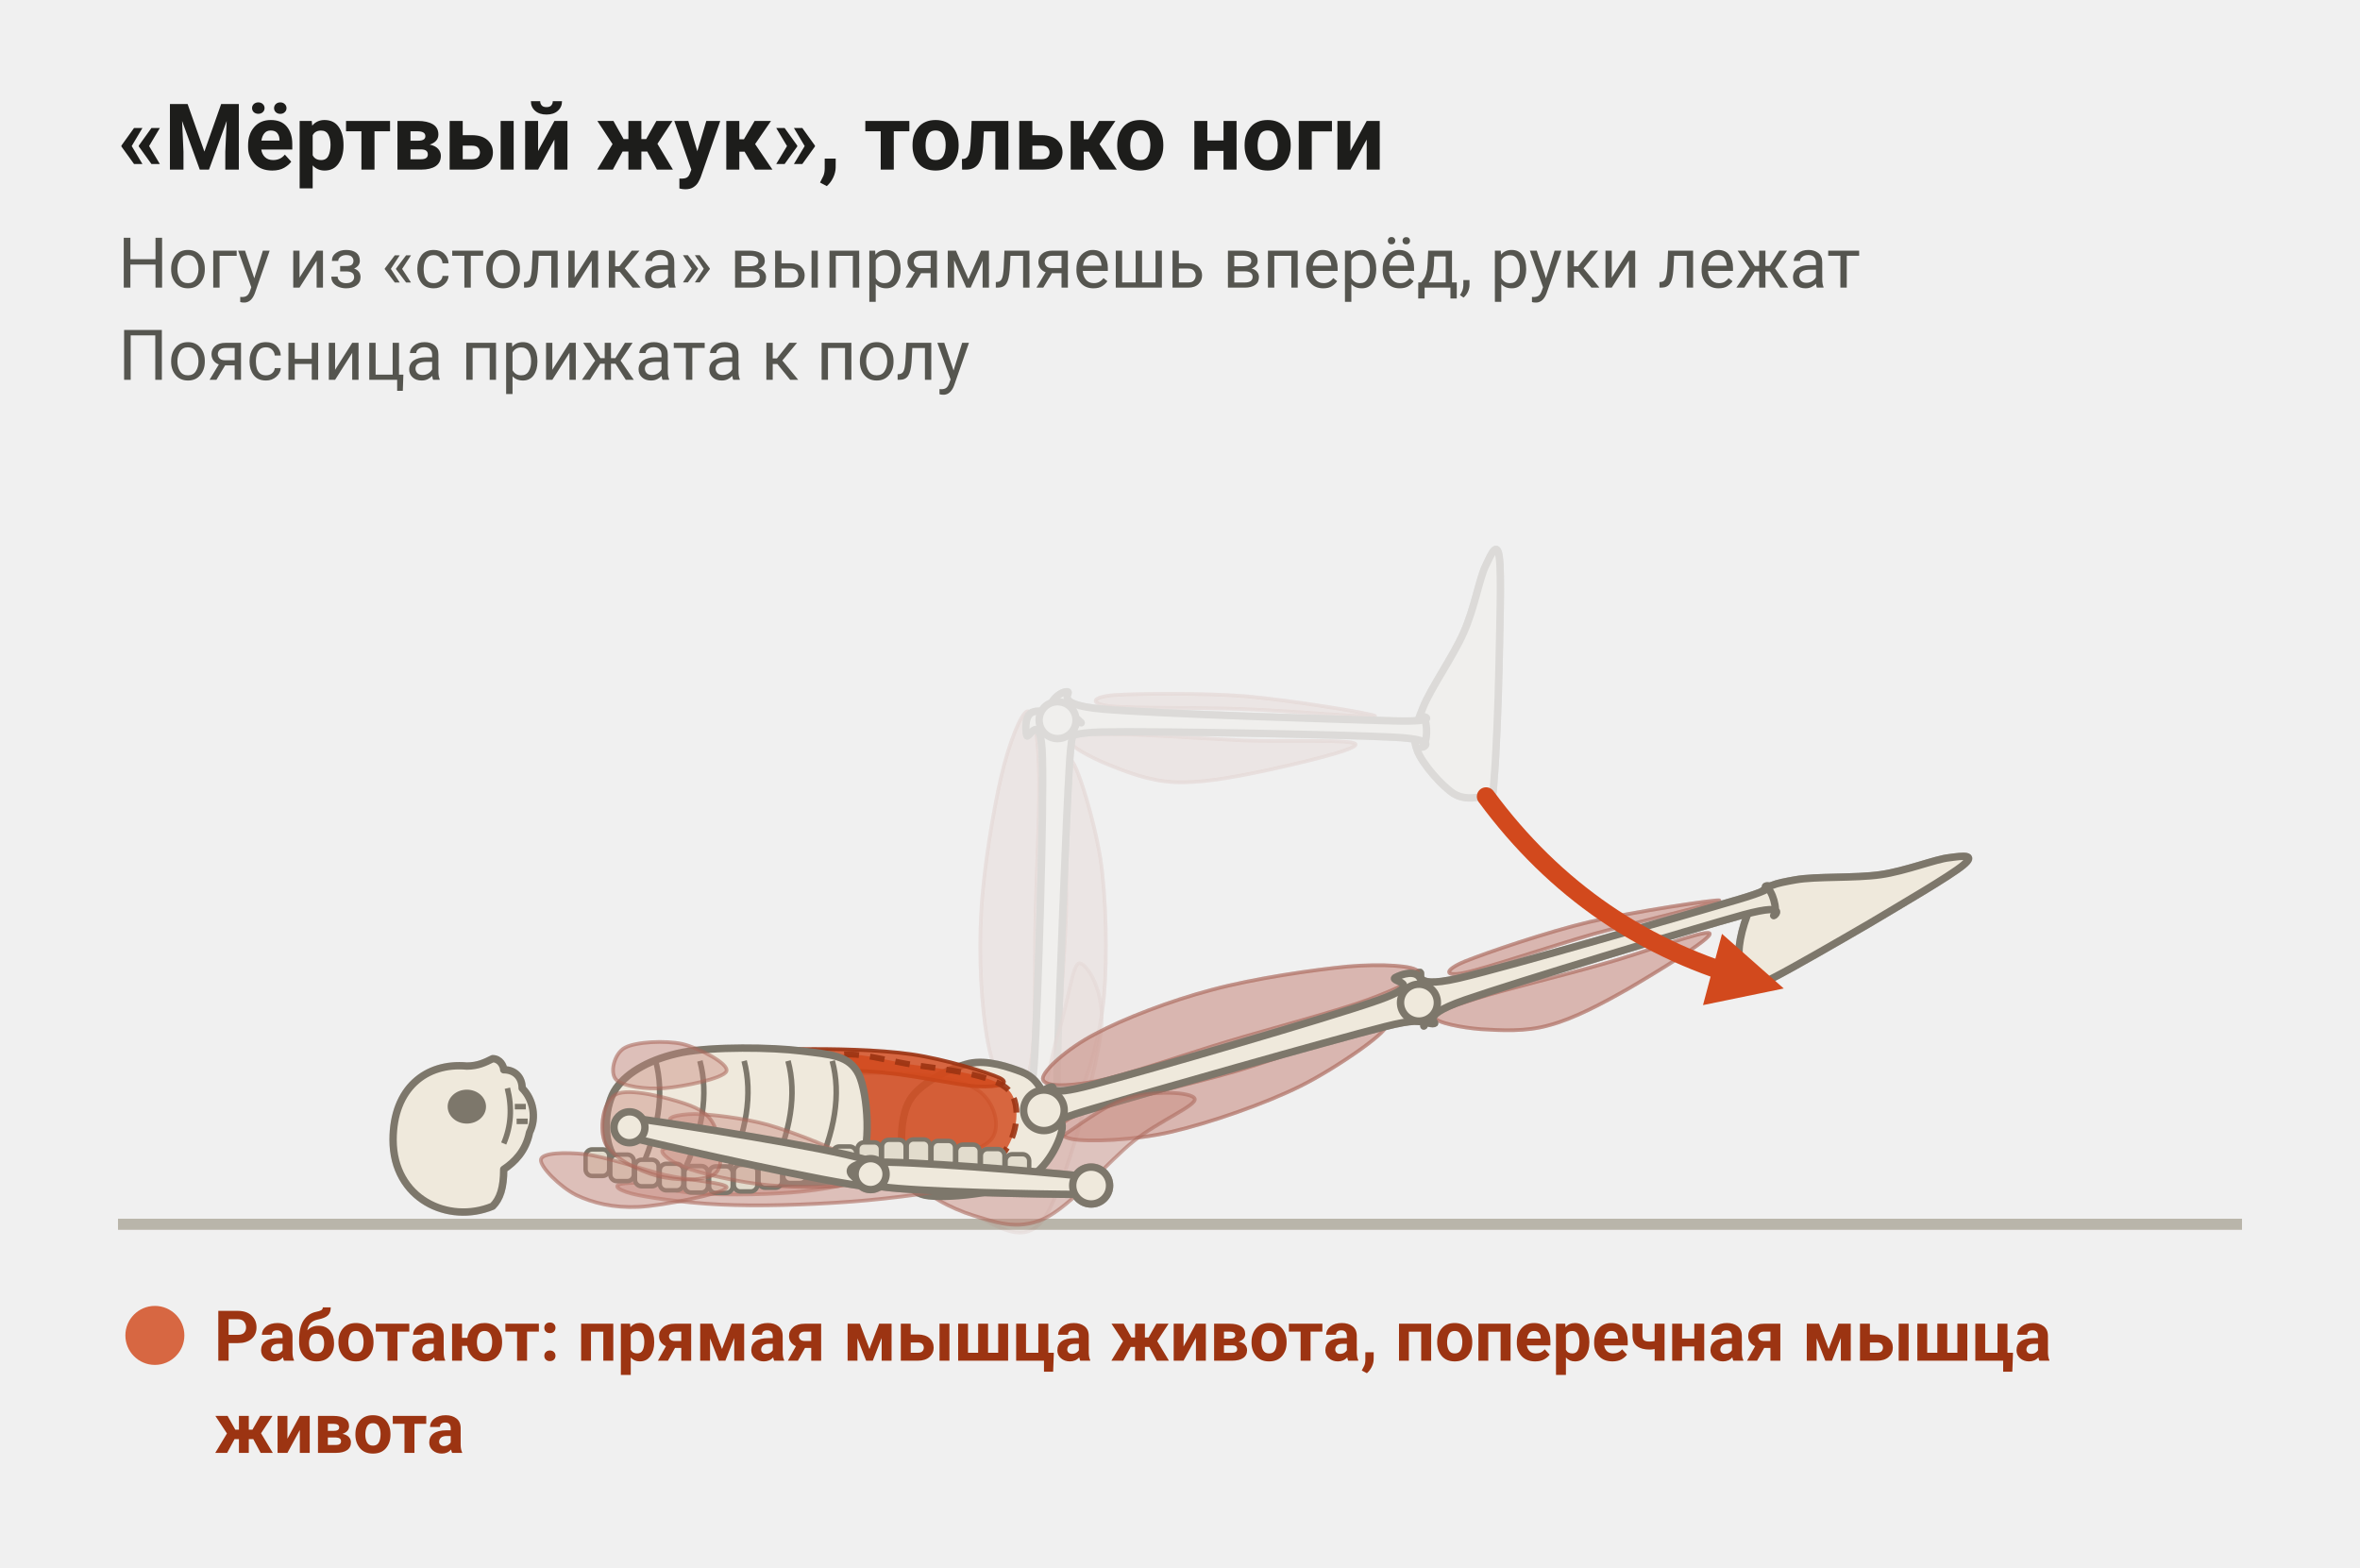
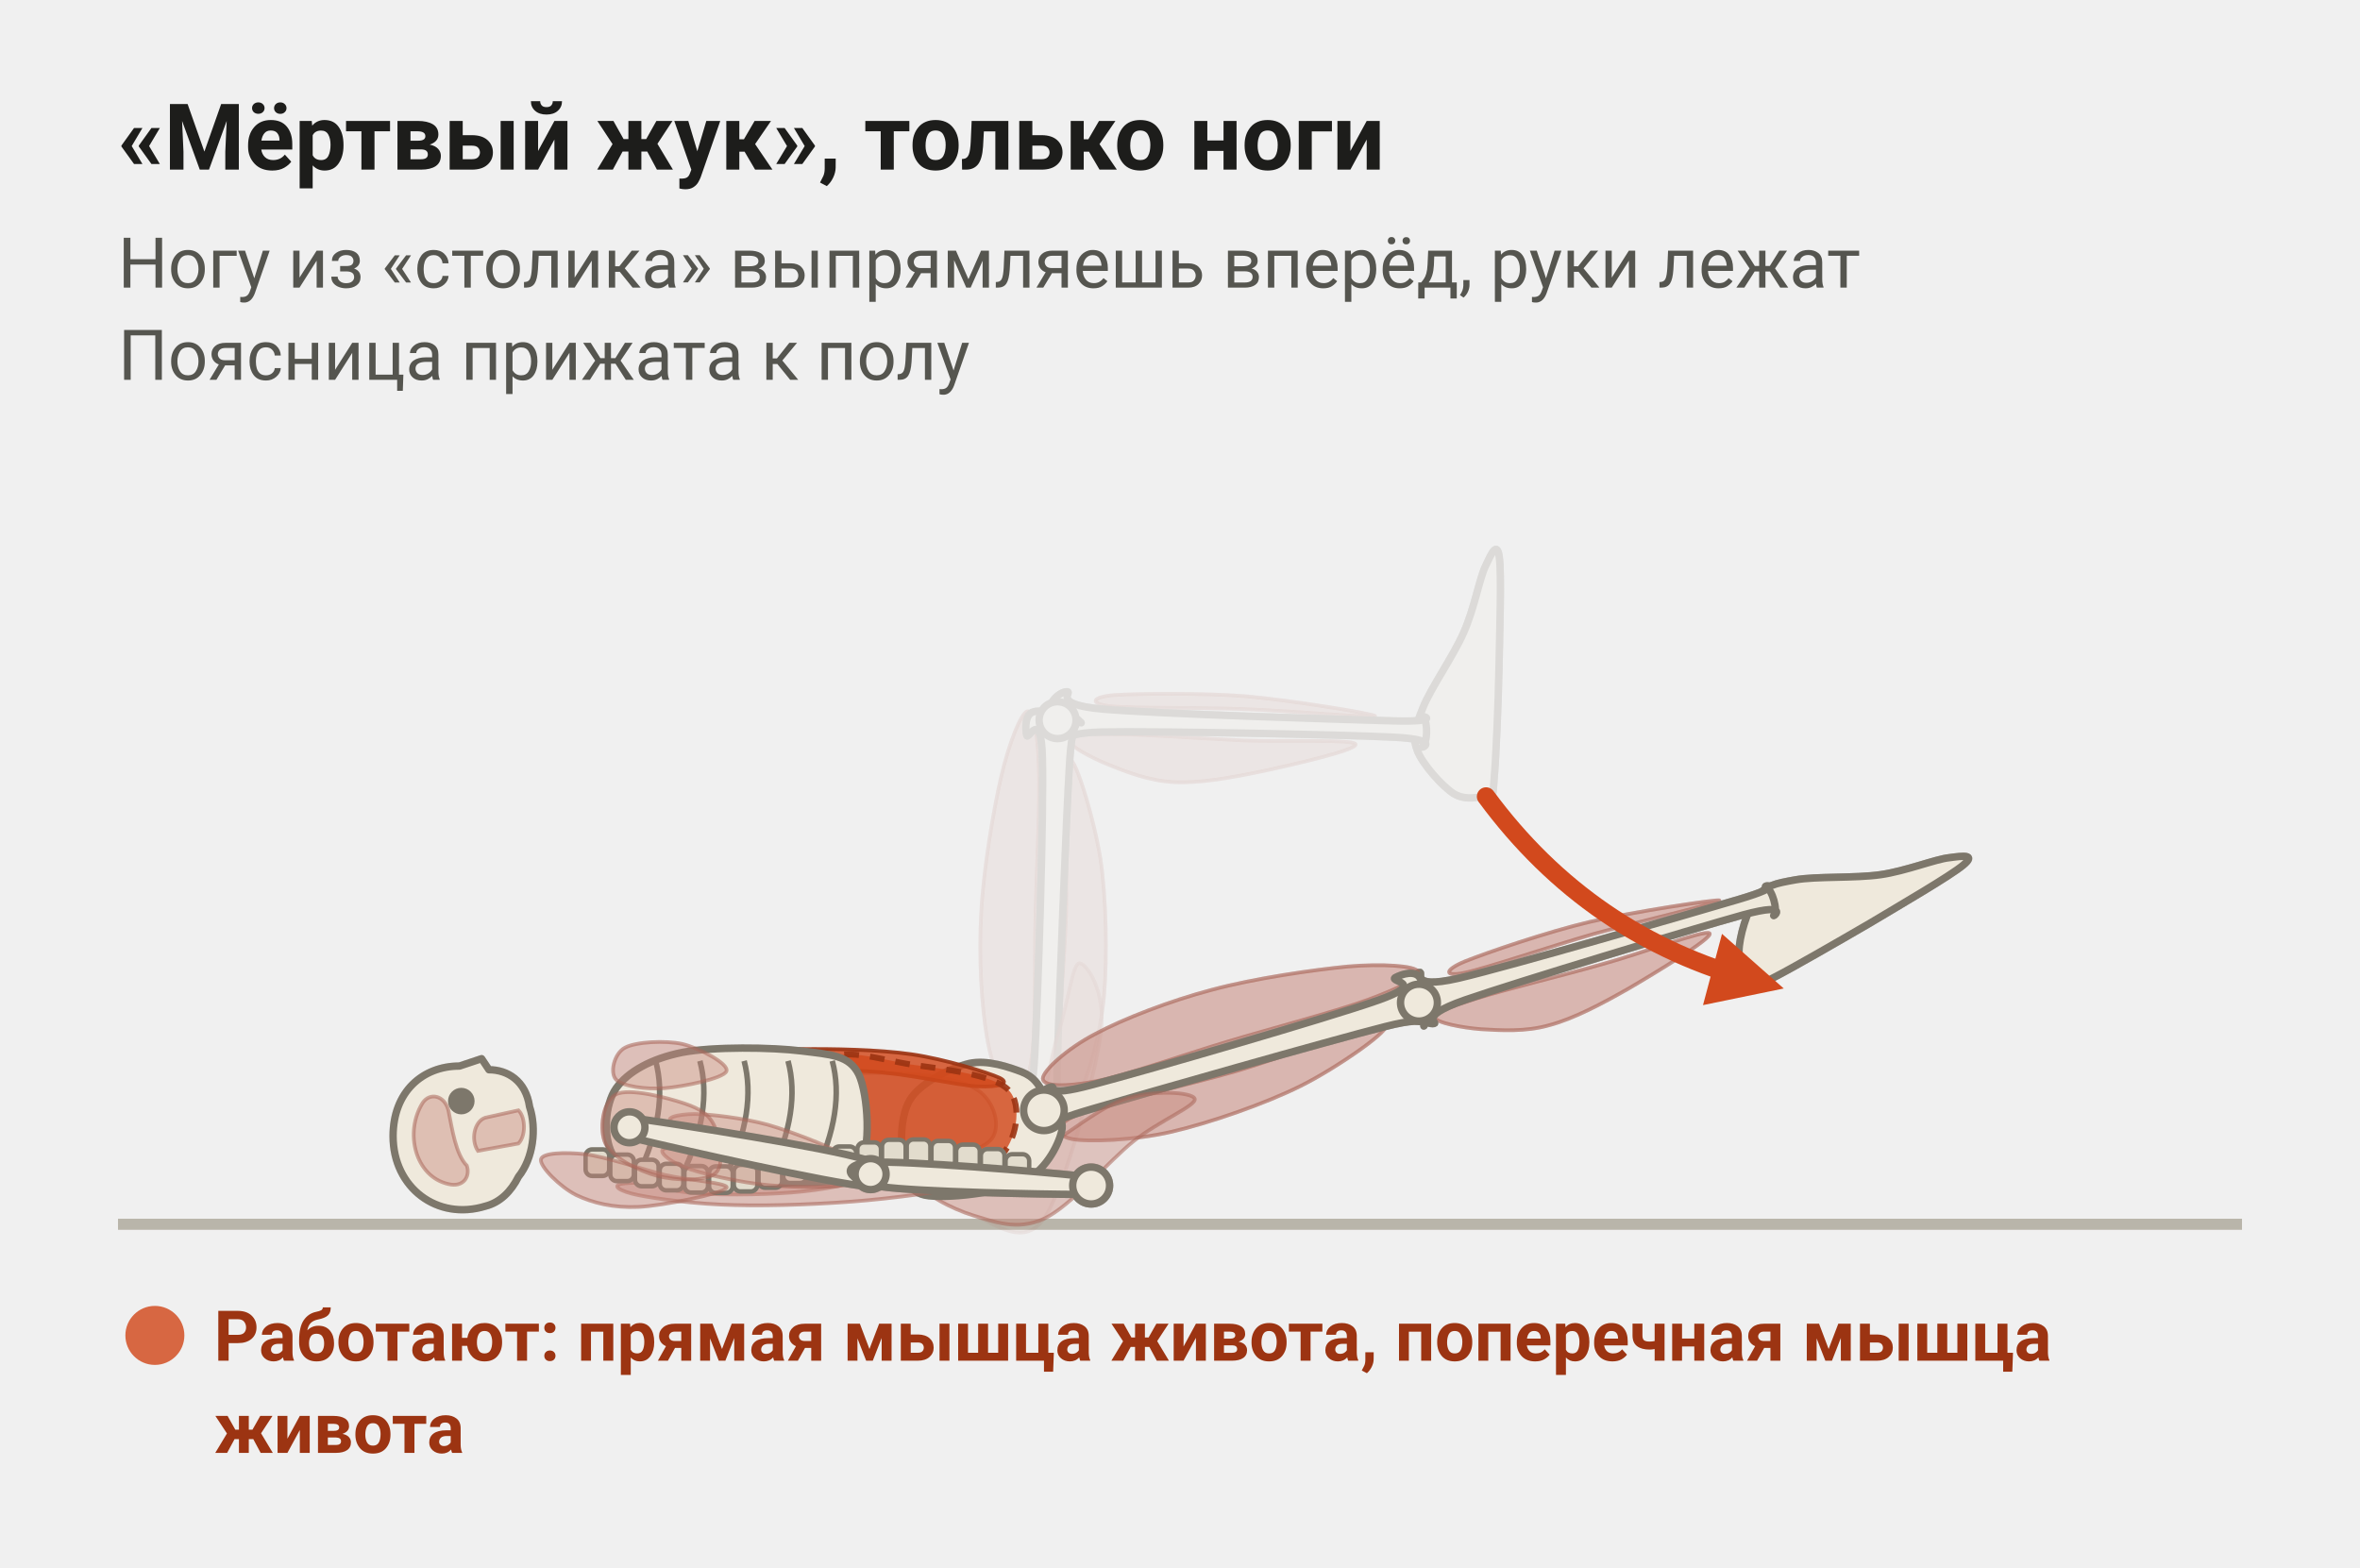
<svg xmlns="http://www.w3.org/2000/svg" viewBox="0 0 640 425" role="img" aria-label="«Мёртвый жук», только ноги: Ногу из «столика» выпрямляешь вперёд, руки лежат">
  <style>
.bone{fill:#efe9dc;stroke:#7d776b;stroke-width:2;stroke-linejoin:round}
.joint{fill:#efe9dc;stroke:#7d776b;stroke-width:2}
.vert{fill:#e2dccd;stroke:#7d776b;stroke-width:1.2}
.m{fill:#c7867a;fill-opacity:.42;stroke:#a9665a;stroke-opacity:.55;stroke-width:1}
.on{fill:#d2491d;fill-opacity:.82;stroke:#9c3412;stroke-opacity:.9}
.plate{fill:#3a3a37;fill-opacity:.1;stroke:#3a3a37;stroke-width:3}
.bar{fill:#3a3a37}
.ghost{opacity:.18}
.ground{stroke:#b9b5aa;stroke-width:3}
.guide{stroke:#3d7fb8;stroke-width:2.5;stroke-dasharray:8 7;fill:none}
.arrow{stroke:#d2491d;stroke-width:5;fill:none;stroke-linecap:round;marker-end:url(#ah)}
.ahead{fill:#d2491d}
.lead{stroke:#6b6b66;stroke-width:1.5;fill:none}
.t{font:600 21px system-ui,-apple-system,"Segoe UI",Roboto,sans-serif;fill:#1d1d1b}
.s{font:400 18px system-ui,-apple-system,"Segoe UI",Roboto,sans-serif;fill:#55554f}
.ok{fill:#2e8b57}.bad{fill:#c0392b}
.balloon{fill:#3d7fb8;fill-opacity:.25;stroke:#3d7fb8;stroke-width:2}
@media (prefers-color-scheme:dark){
.bone,.joint{fill:#d9d3c4;stroke:#3b3934}.vert{fill:#c9c2b2;stroke:#3b3934}
.plate{fill:#ecebe6;fill-opacity:.12;stroke:#bdbbb3}.bar{fill:#bdbbb3}
.t{fill:#ecebe6}.s{fill:#a9a8a1}.lead{stroke:#9a9993}.ground{stroke:#55534d}
.arrow{stroke:#f0703f}.ahead{fill:#f0703f}.on{fill:#f0703f}
}
</style>
  <defs>
    <marker id="ah" viewBox="0 0 10 10" refX="6" refY="5" markerWidth="4" markerHeight="4" orient="auto">
      <path class="ahead" d="M0 0L10 5L0 10z" />
    </marker>
  </defs>
  <style>
.far{opacity:.5}.deep{stroke-dasharray:4 3;stroke-width:1.6}
.legend{font:600 19px system-ui,-apple-system,"Segoe UI",Roboto,sans-serif;fill:#9c3412}
.cue{font:400 19px system-ui,-apple-system,"Segoe UI",Roboto,sans-serif;fill:#55554f}
.ttl{font:700 25px system-ui,-apple-system,"Segoe UI",Roboto,sans-serif;fill:#1d1d1b}
.lg{fill:#d2491d;fill-opacity:.82}.okc{fill:#2e8b57}.badc{fill:#c0392b}
.mark{stroke:#fff;stroke-width:3.5;fill:none;stroke-linecap:round}
.floor{stroke:#b9b5aa;stroke-width:3}.equip{fill:#d9d5ca;stroke:#8f8a7e;stroke-width:2}
.cable{stroke:#8f8a7e;stroke-width:2;stroke-dasharray:6 5}
@media (prefers-color-scheme:dark){.legend{fill:#f59b72}.cue{fill:#a9a8a1}.ttl{fill:#ecebe6}
.lg{fill:#f0703f}.floor{stroke:#55534d}.equip{fill:#2c2c30;stroke:#77756d}.cable{stroke:#77756d}}
</style>
  <text class="ttl" x="32" y="46" text-anchor="start">«Мёртвый жук», только ноги</text>
  <text class="cue" x="32" y="78" text-anchor="start">Ногу из «столика» выпрямляешь вперёд, руки лежат</text>
  <text class="cue" x="32" y="103" text-anchor="start">Поясница прижата к полу</text>
  <line class="floor" x1="32" y1="332" x2="608" y2="332" />
  <g class="ghost">
    <g class="far">
      <path class="m" d="M227.0 313.1C230.9 313.1 214.6 306.8 208.2 305.0C201.7 303.2 192.3 302.1 188.3 302.1C184.4 302.1 177.9 303.2 184.4 305.1C190.8 306.9 223.0 313.1 227.0 313.1Z" />
      <path class="m" d="M228.9 320.5C233.1 322.2 215.6 322.1 208.4 321.4C201.1 320.8 189.7 318.2 185.5 316.5C181.3 314.9 175.9 310.7 183.1 311.4C190.4 312.1 224.7 318.8 228.9 320.5Z" />
      <path class="m" d="M194.0 318.2C191.5 320.4 183.2 320.2 178.3 318.9C173.3 317.6 166.2 314.0 164.3 310.3C162.4 306.6 163.4 298.6 167.0 296.8C170.5 294.9 181.0 297.7 185.5 299.2C190.0 300.7 192.4 302.3 193.8 305.5C195.2 308.7 196.6 316.0 194.0 318.2Z" />
      <path class="bone" d="M235.5 321.8C245.7 322.7 244.5 317.3 234.2 314.3C223.9 311.2 184.6 305.0 173.8 303.5C163.0 302.0 169.5 304.5 169.4 305.4C169.2 306.3 161.7 306.2 172.8 308.9C183.8 311.6 225.2 320.9 235.5 321.8Z" />
      <path class="bone" d="M236.3 315.2C227.3 315.7 229.5 320.3 239.0 321.8C248.4 323.2 283.3 323.9 292.7 323.9C302.2 323.9 295.8 322.4 295.9 321.5C295.9 320.7 302.9 319.9 293.0 318.9C283.1 317.8 245.3 314.7 236.3 315.2Z" />
      <circle class="joint" cx="170.7" cy="305.7" r="4.2" />
      <circle class="joint" cx="236.1" cy="318.4" r="4.2" />
      <circle class="joint" cx="295.9" cy="321.5" r="5" />
      <path class="bone" d="M403.4 215.5C401.6 216.2 397.4 217.2 394.2 215.2C391.1 213.2 385.7 207.2 384.3 203.4C382.9 199.5 383.8 197.2 385.9 191.9C388.0 186.6 394.1 178.0 396.9 171.6C399.8 165.2 401.2 156.8 402.9 153.4C404.5 150.0 406.0 146.6 406.6 151.2C407.2 155.8 406.7 171.1 406.5 181.1C406.3 191.1 405.7 205.3 405.2 211.0C404.7 216.7 405.3 214.8 403.4 215.5Z" />
      <path class="m" d="M367.6 201.8C368.4 203.3 350.1 207.5 342.0 209.2C333.8 210.9 325.5 212.4 318.6 212.1C311.7 211.8 305.4 209.3 300.5 207.3C295.7 205.4 289.4 201.9 289.6 200.5C289.9 199.1 293.9 199.0 301.8 199.1C309.8 199.1 326.3 200.3 337.2 200.8C348.2 201.2 366.8 200.4 367.6 201.8Z" />
      <path class="m" d="M372.9 194.2C372.9 193.6 349.4 189.8 337.6 188.8C325.9 187.9 308.3 188.1 302.2 188.5C296.1 189.0 295.2 190.8 301.1 191.5C307.0 192.1 325.5 191.8 337.5 192.3C349.5 192.7 372.9 194.8 372.9 194.2Z" />
      <path class="bone" d="M386.0 194.7C384.7 193.5 392.4 195.9 377.9 195.5C363.4 195.1 313.8 193.6 299.0 192.3C284.2 191.0 291.6 187.3 289.1 187.6C286.5 187.9 283.9 191.7 283.8 194.1C283.7 196.5 286.1 201.1 288.6 201.9C291.1 202.6 284.0 198.9 298.8 198.5C313.7 198.2 363.3 199.2 377.8 199.9C392.2 200.6 384.4 203.4 385.8 202.5C387.1 201.6 387.3 195.8 386.0 194.7Z" />
      <path class="m" d="M289.6 206.0C291.2 203.4 296.7 222.2 298.4 232.8C300.0 243.4 300.3 259.3 299.4 269.9C298.5 280.4 295.0 292.3 292.9 296.1C290.9 299.9 287.7 300.7 287.1 292.7C286.4 284.8 288.6 262.8 289.1 248.4C289.5 233.9 288.1 208.6 289.6 206.0Z" />
      <path class="m" d="M278.6 192.9C276.9 193.4 273.6 201.6 271.5 210.7C269.4 219.8 266.7 235.8 266.1 247.6C265.4 259.4 266.2 273.0 267.7 281.5C269.1 290.0 272.8 298.1 274.9 298.7C276.9 299.3 279.0 293.5 280.0 285.1C280.9 276.7 280.5 260.9 280.8 248.1C281.1 235.2 282.1 217.1 281.7 207.9C281.4 198.7 280.3 192.5 278.6 192.9Z" />
      <path class="bone" d="M280.4 193.0C278.0 193.6 278.0 197.2 278.4 199.3C278.7 201.4 282.4 191.3 282.7 205.8C283.1 220.3 281.5 270.9 280.6 286.2C279.8 301.5 277.5 294.9 277.7 297.7C277.8 300.5 280.0 302.7 281.6 303.1C283.2 303.6 286.4 302.6 287.3 300.2C288.1 297.7 286.3 304.2 286.7 288.5C287.2 272.8 289.1 221.5 290.1 206.0C291.1 190.6 294.4 197.7 292.8 195.6C291.1 193.4 282.8 192.4 280.4 193.0Z" />
      <circle class="joint" cx="286.8" cy="195.3" r="5" />
    </g>
    <path class="bone" d="M403.4 215.5C401.6 216.2 397.4 217.2 394.2 215.2C391.1 213.2 385.7 207.2 384.3 203.4C382.9 199.5 383.8 197.2 385.9 191.9C388.0 186.6 394.1 178.0 396.9 171.6C399.8 165.2 401.2 156.8 402.9 153.4C404.5 150.0 406.0 146.6 406.6 151.2C407.2 155.8 406.7 171.1 406.5 181.1C406.3 191.1 405.7 205.3 405.2 211.0C404.7 216.7 405.3 214.8 403.4 215.5Z" />
    <path class="m" d="M367.6 201.8C368.4 203.3 350.1 207.5 342.0 209.2C333.8 210.9 325.5 212.4 318.6 212.1C311.7 211.8 305.4 209.3 300.5 207.3C295.7 205.4 289.4 201.9 289.6 200.5C289.9 199.1 293.9 199.0 301.8 199.1C309.8 199.1 326.3 200.3 337.2 200.8C348.2 201.2 366.8 200.4 367.6 201.8Z" />
    <path class="m" d="M372.9 194.2C372.9 193.6 349.4 189.8 337.6 188.8C325.9 187.9 308.3 188.1 302.2 188.5C296.1 189.0 295.2 190.8 301.1 191.5C307.0 192.1 325.5 191.8 337.5 192.3C349.5 192.7 372.9 194.8 372.9 194.2Z" />
    <path class="bone" d="M386.0 194.7C384.7 193.5 392.4 195.9 377.9 195.5C363.4 195.1 313.8 193.6 299.0 192.3C284.2 191.0 291.6 187.3 289.1 187.6C286.5 187.9 283.9 191.7 283.8 194.1C283.7 196.5 286.1 201.1 288.6 201.9C291.1 202.6 284.0 198.9 298.8 198.5C313.7 198.2 363.3 199.2 377.8 199.9C392.2 200.6 384.4 203.4 385.8 202.5C387.1 201.6 387.3 195.8 386.0 194.7Z" />
    <path class="m" d="M289.6 206.0C291.2 203.4 296.7 222.2 298.4 232.8C300.0 243.4 300.3 259.3 299.4 269.9C298.5 280.4 295.0 292.3 292.9 296.1C290.9 299.9 287.7 300.7 287.1 292.7C286.4 284.8 288.6 262.8 289.1 248.4C289.5 233.9 288.1 208.6 289.6 206.0Z" />
    <path class="m" d="M278.6 192.9C276.9 193.4 273.6 201.6 271.5 210.7C269.4 219.8 266.7 235.8 266.1 247.6C265.4 259.4 266.2 273.0 267.7 281.5C269.1 290.0 272.8 298.1 274.9 298.7C276.9 299.3 279.0 293.5 280.0 285.1C280.9 276.7 280.5 260.9 280.8 248.1C281.1 235.2 282.1 217.1 281.7 207.9C281.4 198.7 280.3 192.5 278.6 192.9Z" />
    <path class="bone" d="M280.4 193.0C278.0 193.6 278.0 197.2 278.4 199.3C278.7 201.4 282.4 191.3 282.7 205.8C283.1 220.3 281.5 270.9 280.6 286.2C279.8 301.5 277.5 294.9 277.7 297.7C277.8 300.5 280.0 302.7 281.6 303.1C283.2 303.6 286.4 302.6 287.3 300.2C288.1 297.7 286.3 304.2 286.7 288.5C287.2 272.8 289.1 221.5 290.1 206.0C291.1 190.6 294.4 197.7 292.8 195.6C291.1 193.4 282.8 192.4 280.4 193.0Z" />
    <circle class="joint" cx="286.8" cy="195.3" r="5" />
    <path class="m" d="M250.8 320.9C248.8 323.2 258.6 328.0 263.9 329.6C269.3 331.2 277.3 338.7 283.1 330.5C288.8 322.3 296.9 292.0 298.5 280.4C300.1 268.9 294.7 261.3 292.8 261.2C290.8 261.1 289.9 271.0 287.0 280.0C284.2 289.1 282.0 308.5 275.9 315.3C269.9 322.1 252.8 318.5 250.8 320.9Z" />
    <path class="bone" d="M287.9 306.8C286.9 310.9 283.3 317.8 277.1 320.6C270.9 323.5 256.2 325.2 250.8 324.1C245.4 322.9 245.4 318.1 244.8 313.7C244.2 309.3 244.2 301.8 247.2 297.6C250.2 293.4 257.8 289.6 262.8 288.4C267.7 287.3 273.7 289.4 277.1 290.7C280.5 292.1 281.3 293.8 283.1 296.5C284.9 299.2 288.9 302.8 287.9 306.8Z" />
    <circle class="joint" cx="283.1" cy="301.1" r="5.5" />
    <path class="m" d="M232.9 319.9C229.9 321.6 219.7 323.2 211.3 323.6C203.0 324.1 187.8 324.2 182.6 322.7C177.4 321.2 175.4 316.7 180.2 314.9C185.0 313.0 203.2 311.8 211.3 311.7C219.5 311.5 225.7 312.6 229.3 314.0C232.9 315.3 235.8 318.3 232.9 319.9Z" />
    <path class="m" d="M268.7 309.1C265.7 312.4 255.8 314.8 247.2 315.3C238.6 315.9 223.3 316.0 217.3 312.6C211.3 309.1 207.3 298.2 211.3 294.6C215.3 291.0 232.3 290.8 241.2 291.0C250.2 291.1 260.6 292.5 265.1 295.6C269.7 298.6 271.7 305.8 268.7 309.1Z" />
    <path class="m" d="M271.1 292.3C268.1 290.9 256.2 287.2 247.2 285.9C238.2 284.6 225.7 284.4 217.3 284.5C208.9 284.6 200.0 285.3 197.0 286.4C194.0 287.4 193.0 290.3 199.4 291.0C205.7 291.7 224.3 289.9 235.2 290.5C246.2 291.1 259.2 294.3 265.1 294.6C271.1 294.9 274.1 293.8 271.1 292.3Z" />
    <path class="m" d="M265.1 320.9C265.1 321.8 246.2 324.5 235.2 325.5C224.3 326.5 209.7 327.1 199.4 326.8C189.0 326.6 178.0 325.1 173.1 324.1C168.1 323.1 165.1 321.3 169.5 320.9C173.9 320.4 188.4 321.5 199.4 321.3C210.3 321.2 224.3 320.0 235.2 319.9C246.2 319.9 265.1 319.9 265.1 320.9Z" />
    <path class="bone" d="M232.9 316.7C229.3 321.6 220.1 320.3 211.3 320.9C202.6 321.4 187.8 321.3 180.2 319.9C172.7 318.6 168.1 316.7 165.9 312.6C163.7 308.4 163.9 299.6 167.1 295.1C170.3 290.6 176.6 287.1 185.0 285.4C193.4 283.8 209.3 284.0 217.3 285.0C225.3 286.0 230.3 286.1 232.9 291.4C235.4 296.7 236.4 311.8 232.9 316.7Z" />
    <path class="lead" style="stroke:#7d776b" d="M220.9 318.6Q229.3 301.1 225.7 287.7" />
    <path class="lead" style="stroke:#7d776b" d="M208.9 318.6Q217.3 301.1 213.7 287.7" />
    <path class="lead" style="stroke:#7d776b" d="M197.0 318.6Q205.3 301.1 201.8 287.7" />
    <path class="lead" style="stroke:#7d776b" d="M185.0 318.6Q193.4 301.1 189.8 287.7" />
    <path class="lead" style="stroke:#7d776b" d="M173.1 318.6Q181.4 301.1 177.8 287.7" />
    <path class="m" d="M197.0 290.5C197.8 288.5 189.6 284.2 185.0 283.1C180.4 282.1 172.5 282.5 169.5 284.1C166.5 285.7 165.3 291.0 167.1 292.8C168.9 294.6 175.2 295.5 180.2 295.1C185.2 294.7 196.2 292.5 197.0 290.5Z" />
    <rect class="vert" x="272.3" y="313.4" width="7.2" height="6.4" rx="1.8" transform="rotate(-90.0 275.9 316.6)" />
    <rect class="vert" x="265.6" y="312.0" width="7.2" height="6.4" rx="1.8" transform="rotate(-90.0 269.2 315.2)" />
    <rect class="vert" x="258.9" y="310.8" width="7.2" height="6.4" rx="1.8" transform="rotate(-90.0 262.5 314.0)" />
    <rect class="vert" x="252.2" y="309.8" width="7.2" height="6.4" rx="1.8" transform="rotate(-90.0 255.8 313.0)" />
    <rect class="vert" x="245.5" y="309.4" width="7.2" height="6.4" rx="1.8" transform="rotate(-90.0 249.1 312.6)" />
    <rect class="vert" x="238.8" y="309.5" width="7.2" height="6.4" rx="1.8" transform="rotate(-90.0 242.4 312.7)" />
    <rect class="vert" x="232.1" y="310.2" width="7.2" height="6.4" rx="1.8" transform="rotate(-90.0 235.7 313.4)" />
    <rect class="vert" x="225.4" y="311.3" width="7.2" height="6.4" rx="1.8" transform="rotate(-90.0 229.0 314.5)" />
    <rect class="vert" x="218.7" y="312.6" width="7.2" height="6.4" rx="1.8" transform="rotate(-90.0 222.3 315.8)" />
    <rect class="vert" x="212.0" y="314.0" width="7.2" height="6.4" rx="1.8" transform="rotate(-90.0 215.6 317.2)" />
    <rect class="vert" x="205.3" y="315.3" width="7.2" height="6.4" rx="1.8" transform="rotate(-90.0 208.9 318.5)" />
    <rect class="vert" x="198.6" y="316.3" width="7.2" height="6.4" rx="1.8" transform="rotate(-90.0 202.2 319.5)" />
    <rect class="vert" x="191.9" y="316.7" width="7.2" height="6.4" rx="1.8" transform="rotate(-90.0 195.5 319.9)" />
    <rect class="vert" x="185.2" y="316.6" width="7.2" height="6.4" rx="1.8" transform="rotate(-90.0 188.8 319.8)" />
    <rect class="vert" x="178.5" y="316.0" width="7.2" height="6.4" rx="1.8" transform="rotate(-90.0 182.1 319.2)" />
    <rect class="vert" x="171.8" y="314.9" width="7.2" height="6.4" rx="1.8" transform="rotate(-90.0 175.4 318.1)" />
    <rect class="vert" x="165.1" y="313.5" width="7.2" height="6.4" rx="1.8" transform="rotate(-90.0 168.7 316.7)" />
    <rect class="vert" x="158.4" y="312.1" width="7.2" height="6.4" rx="1.8" transform="rotate(-90.0 162.0 315.3)" />
    <path class="m" d="M197.0 322.2C195.8 323.7 179.8 327.0 173.1 327.3C166.3 327.6 160.7 326.2 156.3 324.1C151.9 321.9 146.3 316.3 146.7 314.4C147.1 312.6 153.1 312.4 158.7 313.0C164.3 313.7 173.9 317.0 180.2 318.6C186.6 320.1 198.2 320.8 197.0 322.2Z" />
    <g class="head" transform="matrix(0.000 -1.000 1.000 -0.000 127.6 309.1)">
-       <path class="bone" d="M-18 6C-23 -6 -16 -21 0 -21C14 -21 21 -12 20 -1C20 2 21 4 22 6C22 8 20 9 19 9C19 12 17 14 14 14C11 17 6 18 2 16C-3 15 -6 12 -8 9C-13 9 -16 8 -18 6Z" />
-       <ellipse cx="9" cy="-1" rx="4.6" ry="5.2" fill="#7d776b" />
-       <path class="lead" style="stroke:#7d776b" d="M-1 9Q6 12 14 10M5 12.5v3M9 12v3" />
+       <path class="bone" d="M-18 4C-22 -9 -13 -21 1 -21C13 -21 20 -13 20 -3L22 3L19 5C19 10 16 15 9 16C3 18 -5 17 -10 13C-14 11 -17 8 -18 4Z" />
+       <path class="m" d="M-12 -6C-10 -15 2 -18 10 -13C13 -11 12 -7 8 -6C3 -5 -4 -4 -7 -1C-10 0 -13 -2 -12 -6Z" />
+       <path class="m" d="M-3 2C0 0 5 1 6 4L8 13C6 15 1 15 -1 13Z" />
+       <circle cx="10.5" cy="-2.5" r="3.6" fill="#7d776b" />
    </g>
    <path class="m" d="M227.0 313.1C230.9 313.1 214.6 306.8 208.2 305.0C201.7 303.2 192.3 302.1 188.3 302.1C184.4 302.1 177.9 303.2 184.4 305.1C190.8 306.9 223.0 313.1 227.0 313.1Z" />
    <path class="m" d="M228.9 320.5C233.1 322.2 215.6 322.1 208.4 321.4C201.1 320.8 189.7 318.2 185.5 316.5C181.3 314.9 175.9 310.7 183.1 311.4C190.4 312.1 224.7 318.8 228.9 320.5Z" />
    <path class="m" d="M194.0 318.2C191.5 320.4 183.2 320.2 178.3 318.9C173.3 317.6 166.2 314.0 164.3 310.3C162.4 306.6 163.4 298.6 167.0 296.8C170.5 294.9 181.0 297.7 185.5 299.2C190.0 300.7 192.4 302.3 193.8 305.5C195.2 308.7 196.6 316.0 194.0 318.2Z" />
    <path class="bone" d="M235.5 321.8C245.7 322.7 244.5 317.3 234.2 314.3C223.9 311.2 184.6 305.0 173.8 303.5C163.0 302.0 169.5 304.5 169.4 305.4C169.2 306.3 161.7 306.2 172.8 308.9C183.8 311.6 225.2 320.9 235.5 321.8Z" />
    <path class="bone" d="M236.3 315.2C227.3 315.7 229.5 320.3 239.0 321.8C248.4 323.2 283.3 323.9 292.7 323.9C302.2 323.9 295.8 322.4 295.9 321.5C295.9 320.7 302.9 319.9 293.0 318.9C283.1 317.8 245.3 314.7 236.3 315.2Z" />
    <circle class="joint" cx="170.7" cy="305.7" r="4.2" />
    <circle class="joint" cx="236.1" cy="318.4" r="4.2" />
    <circle class="joint" cx="295.9" cy="321.5" r="5" />
  </g>
  <g>
    <g class="far">
      <path class="m" d="M227.0 313.1C230.9 313.1 214.6 306.8 208.2 305.0C201.7 303.2 192.3 302.1 188.3 302.1C184.4 302.1 177.9 303.2 184.4 305.1C190.8 306.9 223.0 313.1 227.0 313.1Z" />
      <path class="m" d="M228.9 320.5C233.1 322.2 215.6 322.1 208.4 321.4C201.1 320.8 189.7 318.2 185.5 316.5C181.3 314.9 175.9 310.7 183.1 311.4C190.4 312.1 224.7 318.8 228.9 320.5Z" />
      <path class="m" d="M194.0 318.2C191.5 320.4 183.2 320.2 178.3 318.9C173.3 317.6 166.2 314.0 164.3 310.3C162.4 306.6 163.4 298.6 167.0 296.8C170.5 294.9 181.0 297.7 185.5 299.2C190.0 300.7 192.4 302.3 193.8 305.5C195.2 308.7 196.6 316.0 194.0 318.2Z" />
      <path class="bone" d="M235.5 321.8C245.7 322.7 244.5 317.3 234.2 314.3C223.9 311.2 184.6 305.0 173.8 303.5C163.0 302.0 169.5 304.5 169.4 305.4C169.2 306.3 161.7 306.2 172.8 308.9C183.8 311.6 225.2 320.9 235.5 321.8Z" />
      <path class="bone" d="M236.3 315.2C227.3 315.7 229.5 320.3 239.0 321.8C248.4 323.2 283.3 323.9 292.7 323.9C302.2 323.9 295.8 322.4 295.9 321.5C295.9 320.7 302.9 319.9 293.0 318.9C283.1 317.8 245.3 314.7 236.3 315.2Z" />
      <circle class="joint" cx="170.7" cy="305.7" r="4.2" />
      <circle class="joint" cx="236.1" cy="318.4" r="4.2" />
      <circle class="joint" cx="295.9" cy="321.5" r="5" />
      <path class="bone" d="M476.2 266.0C474.6 264.8 471.5 261.8 471.6 258.0C471.6 254.3 473.8 246.6 476.4 243.3C478.9 240.1 481.3 239.6 486.9 238.6C492.5 237.6 503.0 238.2 510.0 237.2C516.9 236.2 524.8 233.0 528.6 232.6C532.3 232.1 536.0 231.6 532.4 234.6C528.8 237.6 515.5 245.3 507.0 250.4C498.4 255.4 486.1 262.5 481.0 265.1C475.8 267.7 477.7 267.2 476.2 266.0Z" />
      <path class="m" d="M463.6 253.1C464.8 254.2 448.8 263.9 441.6 268.1C434.4 272.2 426.9 276.2 420.2 278.0C413.6 279.9 406.8 279.4 401.6 279.1C396.4 278.7 389.3 277.3 389.1 275.9C388.9 274.6 392.7 273.2 400.3 270.8C407.8 268.4 423.9 264.5 434.4 261.5C445.0 258.6 462.4 252.0 463.6 253.1Z" />
      <path class="m" d="M466.3 244.2C466.2 243.7 442.6 247.3 431.1 250.0C419.6 252.7 403.0 258.4 397.3 260.7C391.7 263.0 391.4 265.0 397.2 263.8C403.0 262.6 420.6 256.6 432.1 253.3C443.6 250.1 466.5 244.8 466.3 244.2Z" />
      <path class="bone" d="M479.0 240.6C477.4 239.9 485.4 239.8 471.5 243.9C457.6 248.0 410.0 261.9 395.5 265.3C381.0 268.6 386.9 262.8 384.6 263.8C382.3 264.9 380.9 269.4 381.6 271.6C382.2 273.9 385.9 277.6 388.5 277.6C391.1 277.5 383.2 276.1 397.2 271.2C411.3 266.3 458.7 252.0 472.7 248.1C486.7 244.3 480.1 249.4 481.1 248.1C482.2 246.9 480.6 241.3 479.0 240.6Z" />
      <path class="m" d="M375.5 277.9C378.4 278.6 362.4 289.7 352.7 294.5C343.1 299.3 328.1 304.5 317.8 306.9C307.5 309.3 295.1 309.7 290.8 308.9C286.6 308.1 284.9 305.4 292.2 302.3C299.6 299.2 321.2 294.5 335.1 290.5C349.0 286.4 372.6 277.3 375.5 277.9Z" />
      <path class="m" d="M384.5 263.4C383.6 261.9 374.8 261.3 365.5 262.1C356.2 263.0 340.2 265.3 328.7 268.4C317.3 271.4 304.6 276.3 297.0 280.4C289.3 284.4 282.8 290.4 282.8 292.5C282.9 294.7 289.0 294.8 297.3 293.2C305.7 291.5 320.5 286.2 332.8 282.5C345.1 278.8 362.7 274.2 371.3 271.0C379.9 267.8 385.5 264.9 384.5 263.4Z" />
      <path class="bone" d="M385.0 265.1C383.7 263.1 380.3 264.1 378.4 265.1C376.5 266.2 387.3 266.5 373.6 271.3C359.9 276.1 311.3 290.2 296.5 294.1C281.7 298.1 287.3 293.9 284.6 294.9C282.0 295.9 280.6 298.7 280.7 300.3C280.8 302.0 282.7 304.7 285.2 304.8C287.8 304.8 281.1 305.1 296.2 300.7C311.2 296.3 360.6 282.2 375.6 278.4C390.7 274.5 384.9 279.9 386.4 277.7C388.0 275.5 386.4 267.2 385.0 265.1Z" />
      <circle class="joint" cx="384.8" cy="271.9" r="5" />
    </g>
    <path class="bone" d="M476.2 266.0C474.6 264.8 471.5 261.8 471.6 258.0C471.6 254.3 473.8 246.6 476.4 243.3C478.9 240.1 481.3 239.6 486.9 238.6C492.5 237.6 503.0 238.2 510.0 237.2C516.9 236.2 524.8 233.0 528.6 232.6C532.3 232.1 536.0 231.6 532.4 234.6C528.8 237.6 515.5 245.3 507.0 250.4C498.4 255.4 486.1 262.5 481.0 265.1C475.8 267.7 477.7 267.2 476.2 266.0Z" />
    <path class="m" d="M463.6 253.1C464.8 254.2 448.8 263.9 441.6 268.1C434.4 272.2 426.9 276.2 420.2 278.0C413.6 279.9 406.8 279.4 401.6 279.1C396.4 278.7 389.3 277.3 389.1 275.9C388.9 274.6 392.7 273.2 400.3 270.8C407.8 268.4 423.9 264.5 434.4 261.5C445.0 258.6 462.4 252.0 463.6 253.1Z" />
    <path class="m" d="M466.3 244.2C466.2 243.7 442.6 247.3 431.1 250.0C419.6 252.7 403.0 258.4 397.3 260.7C391.7 263.0 391.4 265.0 397.2 263.8C403.0 262.6 420.6 256.6 432.1 253.3C443.6 250.1 466.5 244.8 466.3 244.2Z" />
    <path class="bone" d="M479.0 240.6C477.4 239.9 485.4 239.8 471.5 243.9C457.6 248.0 410.0 261.9 395.5 265.3C381.0 268.6 386.9 262.8 384.6 263.8C382.3 264.9 380.9 269.4 381.6 271.6C382.2 273.9 385.9 277.6 388.5 277.6C391.1 277.5 383.2 276.1 397.2 271.2C411.3 266.3 458.7 252.0 472.7 248.1C486.7 244.3 480.1 249.4 481.1 248.1C482.2 246.9 480.6 241.3 479.0 240.6Z" />
    <path class="m" d="M375.5 277.9C378.4 278.6 362.4 289.7 352.7 294.5C343.1 299.3 328.1 304.5 317.8 306.9C307.5 309.3 295.1 309.7 290.8 308.9C286.6 308.1 284.9 305.4 292.2 302.3C299.6 299.2 321.2 294.5 335.1 290.5C349.0 286.4 372.6 277.3 375.5 277.9Z" />
    <path class="m" d="M384.5 263.4C383.6 261.9 374.8 261.3 365.5 262.1C356.2 263.0 340.2 265.3 328.7 268.4C317.3 271.4 304.6 276.3 297.0 280.4C289.3 284.4 282.8 290.4 282.8 292.5C282.9 294.7 289.0 294.8 297.3 293.2C305.7 291.5 320.5 286.2 332.8 282.5C345.1 278.8 362.7 274.2 371.3 271.0C379.9 267.8 385.5 264.9 384.5 263.4Z" />
    <path class="bone" d="M385.0 265.1C383.7 263.1 380.3 264.1 378.4 265.1C376.5 266.2 387.3 266.5 373.6 271.3C359.9 276.1 311.3 290.2 296.5 294.1C281.7 298.1 287.3 293.9 284.6 294.9C282.0 295.9 280.6 298.7 280.7 300.3C280.8 302.0 282.7 304.7 285.2 304.8C287.8 304.8 281.1 305.1 296.2 300.7C311.2 296.3 360.6 282.2 375.6 278.4C390.7 274.5 384.9 279.9 386.4 277.7C388.0 275.5 386.4 267.2 385.0 265.1Z" />
    <circle class="joint" cx="384.8" cy="271.9" r="5" />
    <path class="m" d="M250.8 320.9C248.8 323.2 258.6 328.0 263.9 329.6C269.3 331.2 275.8 333.9 283.1 330.5C290.3 327.2 300.7 314.8 307.5 309.4C314.3 304.0 324.5 299.8 324.0 298.0C323.5 296.1 312.3 295.4 304.3 298.3C296.3 301.2 284.8 311.6 275.9 315.3C267.0 319.1 252.8 318.5 250.8 320.9Z" />
    <path class="bone" d="M287.9 306.8C286.9 310.9 283.3 317.8 277.1 320.6C270.9 323.5 256.2 325.2 250.8 324.1C245.4 322.9 245.4 318.1 244.8 313.7C244.2 309.3 244.2 301.8 247.2 297.6C250.2 293.4 257.8 289.6 262.8 288.4C267.7 287.3 273.7 289.4 277.1 290.7C280.5 292.1 281.3 293.8 283.1 296.5C284.9 299.2 288.9 302.8 287.9 306.8Z" />
    <circle class="joint" cx="283.1" cy="301.1" r="5.5" />
    <path class="m" d="M232.9 319.9C229.9 321.6 219.7 323.2 211.3 323.6C203.0 324.1 187.8 324.2 182.6 322.7C177.4 321.2 175.4 316.7 180.2 314.9C185.0 313.0 203.2 311.8 211.3 311.7C219.5 311.5 225.7 312.6 229.3 314.0C232.9 315.3 235.8 318.3 232.9 319.9Z" />
    <path class="m" d="M268.7 309.1C265.7 312.4 255.8 314.8 247.2 315.3C238.6 315.9 223.3 316.0 217.3 312.6C211.3 309.1 207.3 298.2 211.3 294.6C215.3 291.0 232.3 290.8 241.2 291.0C250.2 291.1 260.6 292.5 265.1 295.6C269.7 298.6 271.7 305.8 268.7 309.1Z" />
    <path class="m on" d="M271.1 292.3C268.1 290.9 256.2 287.2 247.2 285.9C238.2 284.6 225.7 284.4 217.3 284.5C208.9 284.6 200.0 285.3 197.0 286.4C194.0 287.4 193.0 290.3 199.4 291.0C205.7 291.7 224.3 289.9 235.2 290.5C246.2 291.1 259.2 294.3 265.1 294.6C271.1 294.9 274.1 293.8 271.1 292.3Z" />
    <path class="m on deep" d="M273.5 295.6C269.5 291.4 255.6 289.9 247.2 288.7C238.8 287.4 227.7 283.5 223.3 288.2C218.9 292.9 216.9 311.7 220.9 316.7C224.9 321.8 238.8 319.1 247.2 318.6C255.6 318.1 266.7 317.6 271.1 313.7C275.5 309.9 277.5 299.7 273.5 295.6Z" />
    <path class="m" d="M265.1 320.9C265.1 321.8 246.2 324.5 235.2 325.5C224.3 326.5 209.7 327.1 199.4 326.8C189.0 326.6 178.0 325.1 173.1 324.1C168.1 323.1 165.1 321.3 169.5 320.9C173.9 320.4 188.4 321.5 199.4 321.3C210.3 321.2 224.3 320.0 235.2 319.9C246.2 319.9 265.1 319.9 265.1 320.9Z" />
    <path class="bone" d="M232.9 316.7C229.3 321.6 220.1 320.3 211.3 320.9C202.6 321.4 187.8 321.3 180.2 319.9C172.7 318.6 168.1 316.7 165.9 312.6C163.7 308.4 163.9 299.6 167.1 295.1C170.3 290.6 176.6 287.1 185.0 285.4C193.4 283.8 209.3 284.0 217.3 285.0C225.3 286.0 230.3 286.1 232.9 291.4C235.4 296.7 236.4 311.8 232.9 316.7Z" />
    <path class="lead" style="stroke:#7d776b" d="M220.9 318.6Q229.3 301.1 225.7 287.7" />
    <path class="lead" style="stroke:#7d776b" d="M208.9 318.6Q217.3 301.1 213.7 287.7" />
    <path class="lead" style="stroke:#7d776b" d="M197.0 318.6Q205.3 301.1 201.8 287.7" />
    <path class="lead" style="stroke:#7d776b" d="M185.0 318.6Q193.4 301.1 189.8 287.7" />
    <path class="lead" style="stroke:#7d776b" d="M173.1 318.6Q181.4 301.1 177.8 287.7" />
    <path class="m" d="M197.0 290.5C197.8 288.5 189.6 284.2 185.0 283.1C180.4 282.1 172.5 282.5 169.5 284.1C166.5 285.7 165.3 291.0 167.1 292.8C168.9 294.6 175.2 295.5 180.2 295.1C185.2 294.7 196.2 292.5 197.0 290.5Z" />
    <rect class="vert" x="272.3" y="313.4" width="7.2" height="6.4" rx="1.8" transform="rotate(-90.0 275.9 316.6)" />
    <rect class="vert" x="265.6" y="312.0" width="7.2" height="6.4" rx="1.8" transform="rotate(-90.0 269.2 315.2)" />
    <rect class="vert" x="258.9" y="310.8" width="7.2" height="6.4" rx="1.8" transform="rotate(-90.0 262.5 314.0)" />
    <rect class="vert" x="252.2" y="309.8" width="7.2" height="6.4" rx="1.8" transform="rotate(-90.0 255.8 313.0)" />
    <rect class="vert" x="245.5" y="309.4" width="7.2" height="6.4" rx="1.8" transform="rotate(-90.0 249.1 312.6)" />
    <rect class="vert" x="238.8" y="309.5" width="7.2" height="6.4" rx="1.8" transform="rotate(-90.0 242.4 312.7)" />
    <rect class="vert" x="232.1" y="310.2" width="7.2" height="6.4" rx="1.8" transform="rotate(-90.0 235.7 313.4)" />
    <rect class="vert" x="225.4" y="311.3" width="7.2" height="6.4" rx="1.8" transform="rotate(-90.0 229.0 314.5)" />
    <rect class="vert" x="218.7" y="312.6" width="7.2" height="6.4" rx="1.8" transform="rotate(-90.0 222.3 315.8)" />
    <rect class="vert" x="212.0" y="314.0" width="7.2" height="6.4" rx="1.8" transform="rotate(-90.0 215.6 317.2)" />
    <rect class="vert" x="205.3" y="315.3" width="7.2" height="6.4" rx="1.8" transform="rotate(-90.0 208.9 318.5)" />
    <rect class="vert" x="198.6" y="316.3" width="7.2" height="6.4" rx="1.8" transform="rotate(-90.0 202.2 319.5)" />
    <rect class="vert" x="191.9" y="316.7" width="7.2" height="6.4" rx="1.8" transform="rotate(-90.0 195.5 319.9)" />
    <rect class="vert" x="185.2" y="316.6" width="7.2" height="6.4" rx="1.8" transform="rotate(-90.0 188.8 319.8)" />
    <rect class="vert" x="178.5" y="316.0" width="7.2" height="6.4" rx="1.8" transform="rotate(-90.0 182.1 319.2)" />
    <rect class="vert" x="171.8" y="314.9" width="7.2" height="6.4" rx="1.8" transform="rotate(-90.0 175.4 318.1)" />
    <rect class="vert" x="165.1" y="313.5" width="7.2" height="6.4" rx="1.8" transform="rotate(-90.0 168.7 316.7)" />
    <rect class="vert" x="158.4" y="312.1" width="7.2" height="6.4" rx="1.8" transform="rotate(-90.0 162.0 315.3)" />
    <path class="m" d="M197.0 322.2C195.8 323.7 179.8 327.0 173.1 327.3C166.3 327.6 160.7 326.2 156.3 324.1C151.9 321.9 146.3 316.3 146.7 314.4C147.1 312.6 153.1 312.4 158.7 313.0C164.3 313.7 173.9 317.0 180.2 318.6C186.6 320.1 198.2 320.8 197.0 322.2Z" />
    <g class="head" transform="matrix(0.000 -1.000 1.000 -0.000 127.6 309.1)">
-       <path class="bone" d="M-18 6C-23 -6 -16 -21 0 -21C14 -21 21 -12 20 -1C20 2 21 4 22 6C22 8 20 9 19 9C19 12 17 14 14 14C11 17 6 18 2 16C-3 15 -6 12 -8 9C-13 9 -16 8 -18 6Z" />
-       <ellipse cx="9" cy="-1" rx="4.6" ry="5.2" fill="#7d776b" />
-       <path class="lead" style="stroke:#7d776b" d="M-1 9Q6 12 14 10M5 12.5v3M9 12v3" />
+       <path class="bone" d="M-18 4C-22 -9 -13 -21 1 -21C13 -21 20 -13 20 -3L22 3L19 5C19 10 16 15 9 16C3 18 -5 17 -10 13C-14 11 -17 8 -18 4Z" />
+       <path class="m" d="M-12 -6C-10 -15 2 -18 10 -13C13 -11 12 -7 8 -6C3 -5 -4 -4 -7 -1C-10 0 -13 -2 -12 -6Z" />
+       <path class="m" d="M-3 2C0 0 5 1 6 4L8 13C6 15 1 15 -1 13Z" />
+       <circle cx="10.5" cy="-2.5" r="3.6" fill="#7d776b" />
    </g>
    <path class="m" d="M227.0 313.1C230.9 313.1 214.6 306.8 208.2 305.0C201.7 303.2 192.3 302.1 188.3 302.1C184.4 302.1 177.9 303.2 184.4 305.1C190.8 306.9 223.0 313.1 227.0 313.1Z" />
    <path class="m" d="M228.9 320.5C233.1 322.2 215.6 322.1 208.4 321.4C201.1 320.8 189.7 318.2 185.5 316.5C181.3 314.9 175.9 310.7 183.1 311.4C190.4 312.1 224.7 318.8 228.9 320.5Z" />
    <path class="m" d="M194.0 318.2C191.5 320.4 183.2 320.2 178.3 318.9C173.3 317.6 166.2 314.0 164.3 310.3C162.4 306.6 163.4 298.6 167.0 296.8C170.5 294.9 181.0 297.7 185.5 299.2C190.0 300.7 192.4 302.3 193.8 305.5C195.2 308.7 196.6 316.0 194.0 318.2Z" />
    <path class="bone" d="M235.5 321.8C245.7 322.7 244.5 317.3 234.2 314.3C223.9 311.2 184.6 305.0 173.8 303.5C163.0 302.0 169.5 304.5 169.4 305.4C169.2 306.3 161.7 306.2 172.8 308.9C183.8 311.6 225.2 320.9 235.5 321.8Z" />
    <path class="bone" d="M236.3 315.2C227.3 315.7 229.5 320.3 239.0 321.8C248.4 323.2 283.3 323.9 292.7 323.9C302.2 323.9 295.8 322.4 295.9 321.5C295.9 320.7 302.9 319.9 293.0 318.9C283.1 317.8 245.3 314.7 236.3 315.2Z" />
    <circle class="joint" cx="170.7" cy="305.7" r="4.2" />
    <circle class="joint" cx="236.1" cy="318.4" r="4.2" />
    <circle class="joint" cx="295.9" cy="321.5" r="5" />
  </g>
  <path class="arrow" d="M403 216Q431 254 476 266" />
  <circle class="lg" cx="42" cy="362.14" r="8" />
  <text class="legend" x="58" y="369" text-anchor="start">Работают: прямая мышца живота, поперечная мышца</text>
  <text class="legend" x="58" y="394" text-anchor="start">живота</text>
</svg>
